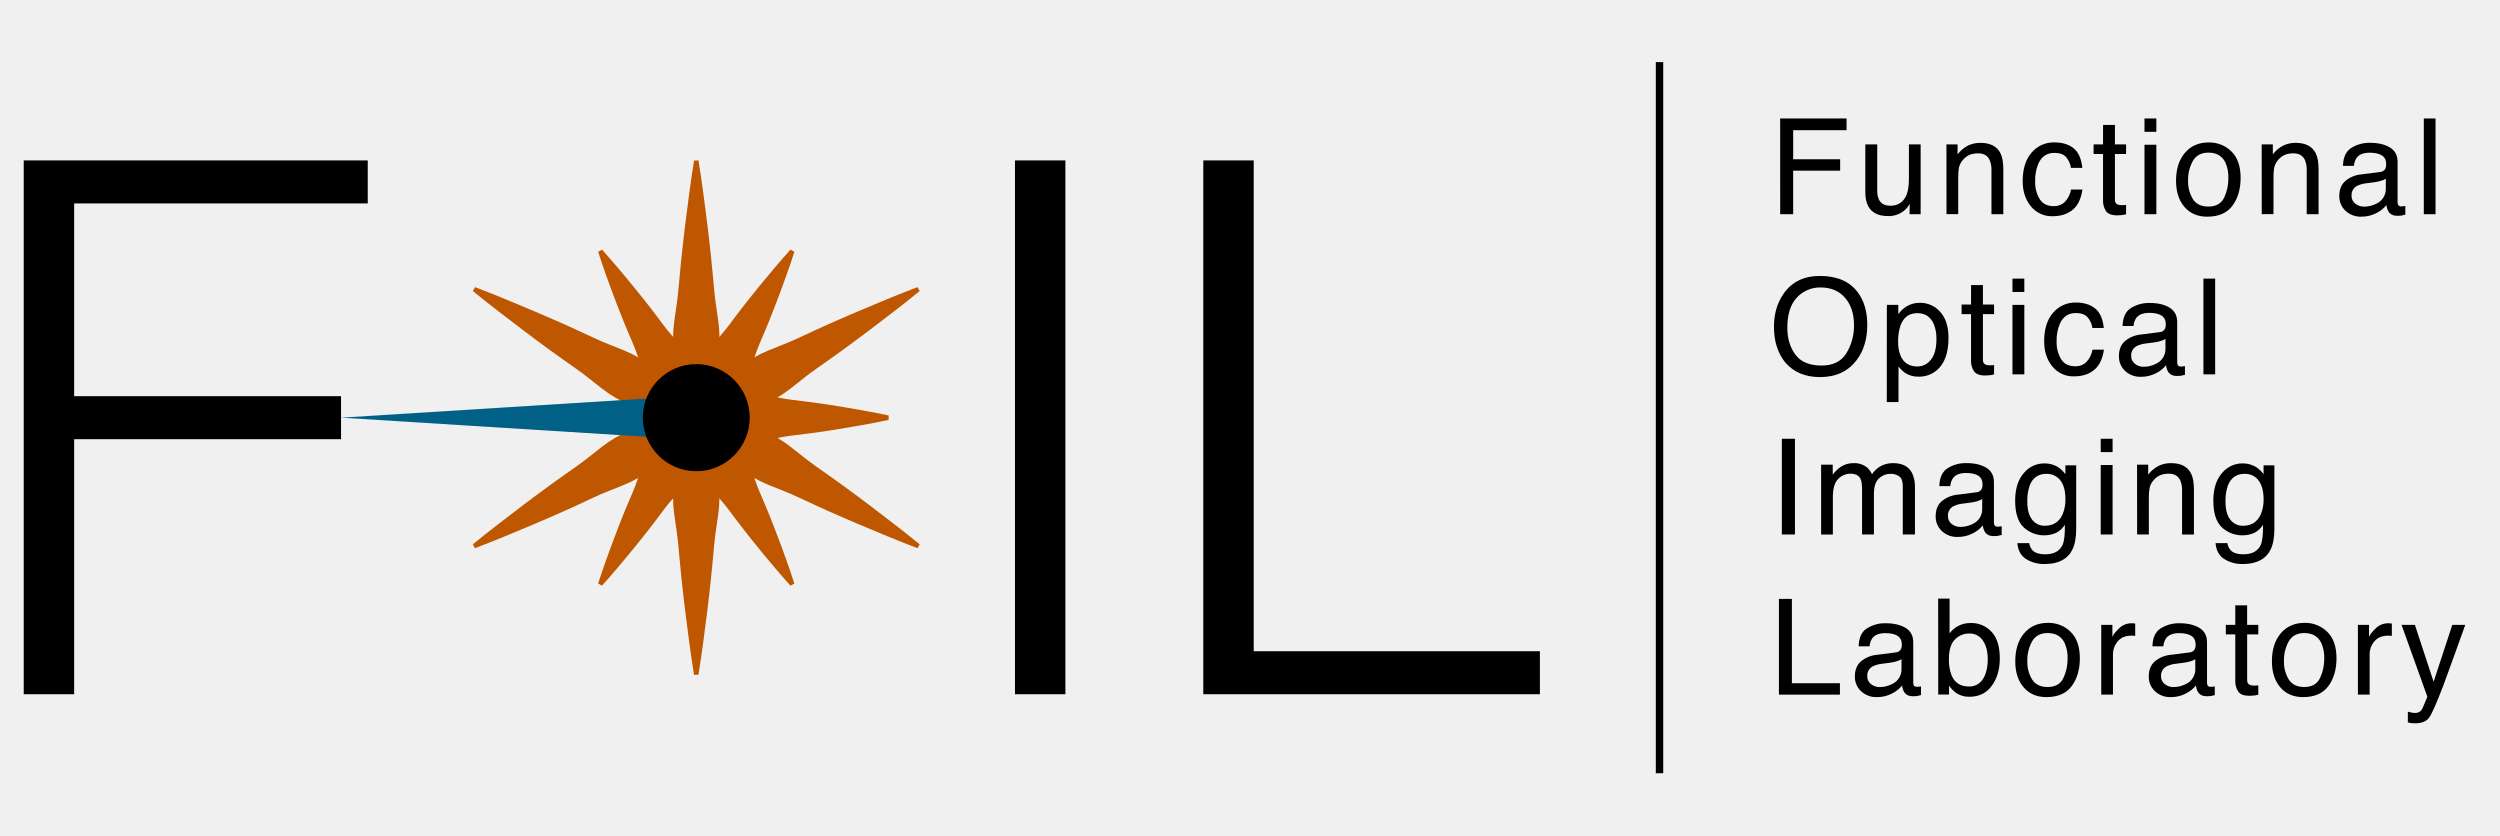
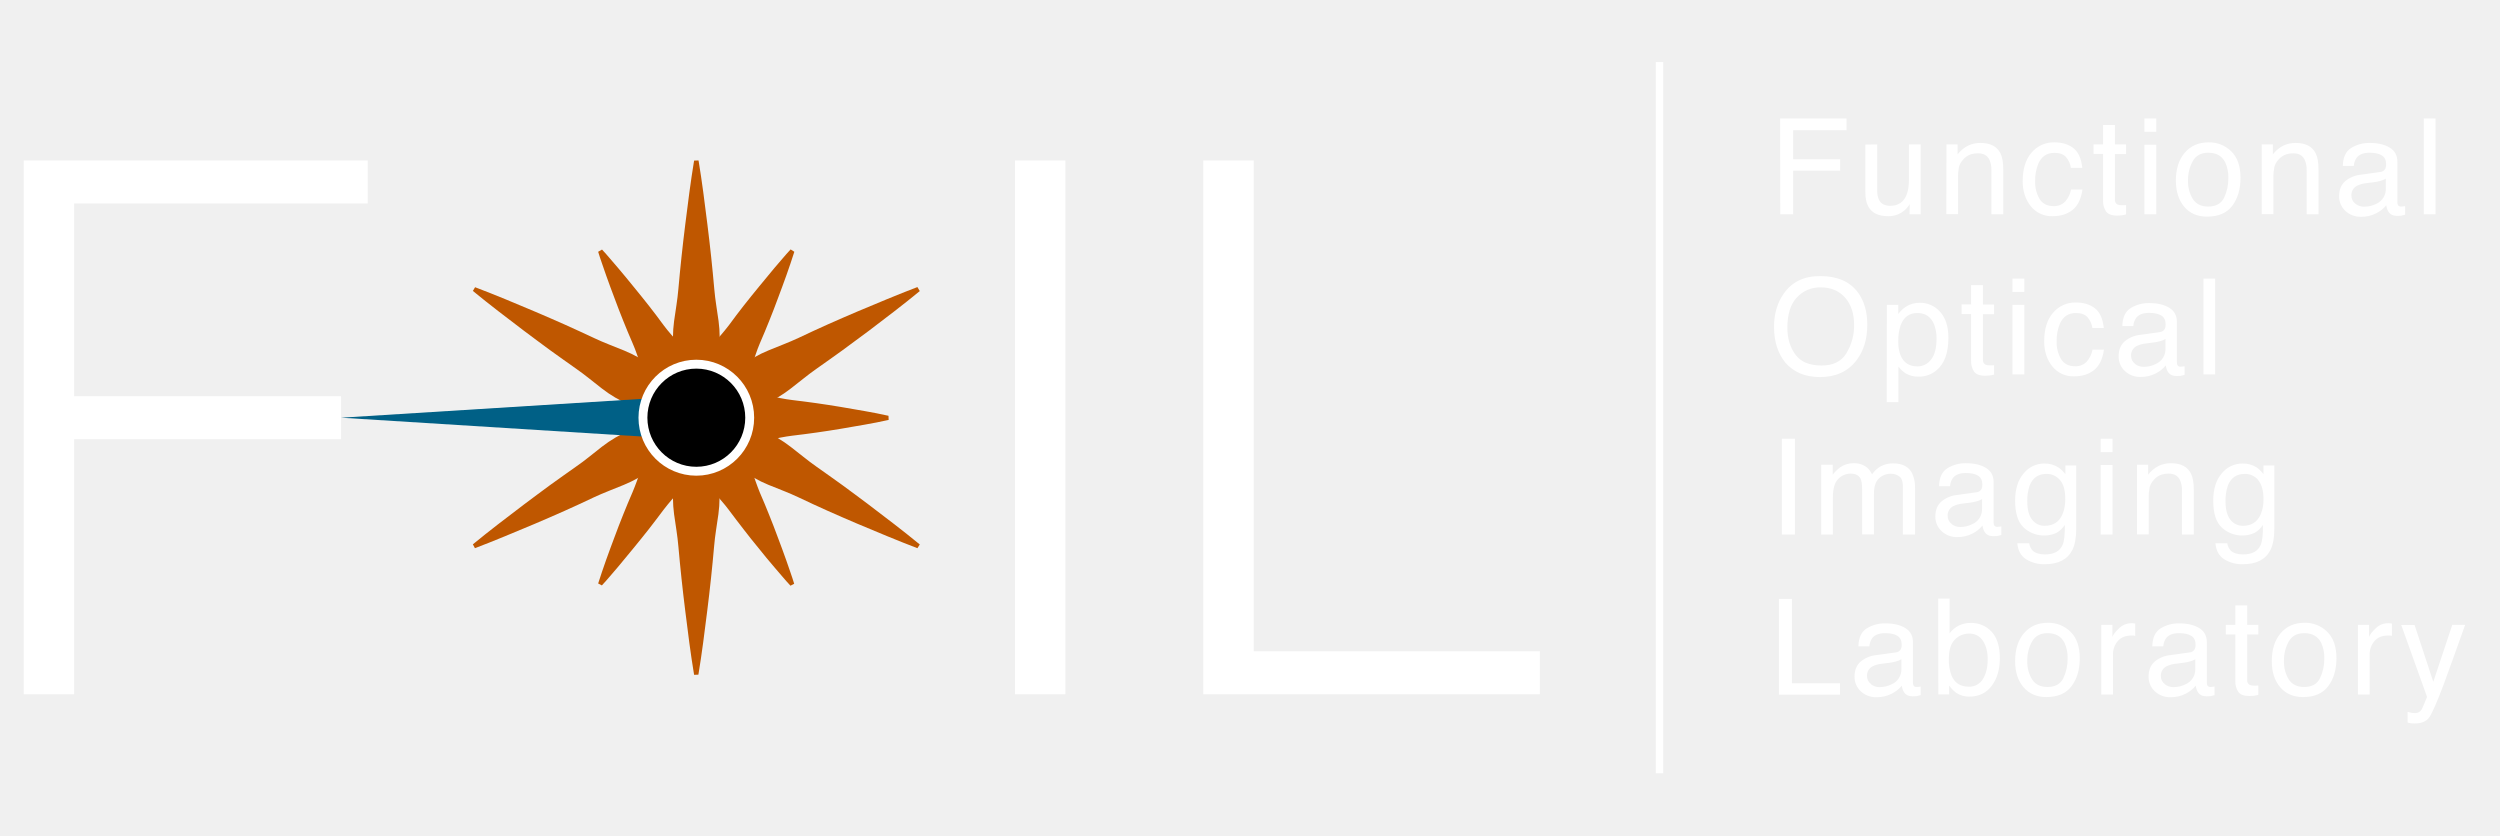
<svg xmlns="http://www.w3.org/2000/svg" viewBox="0 0 1686 563.35">
  <defs>
-     <style>.a{fill:#bf5700;}.b{fill:#006086;}.c{fill:#231f20;stroke:#000;stroke-miterlimit:10;stroke-width:5px;}</style>
+     <style>
+             .emission {
+                 fill: #bf5700;
+                 /* stroke: #fff; */
+                 /* stroke-width: 1; */
+             }
+             .excitation{
+                 fill: #006086;
+                 /* stroke: #fff;
+                 stroke-width: 1; */
+             }
+             .initials{fill:#fff}
+         </style>
  </defs>
-   <path d="M16,468.19v-360H248v29H50v130H230v29H50v172Z" />
-   <path d="M684.5,468.19v-360h34v360Z" />
-   <path d="M811.5,468.19v-360h34v331h193v29Z" />
-   <path class="a" d="M620.25,196.25c-11.31,9.28-22.91,18.05-34.48,26.87L577,229.65l-8.78,6.45-8.84,6.34-8.89,6.26c-5.94,4.13-11.54,8.86-17.31,13.31a84.19,84.19,0,0,1-18.67,11,137,137,0,0,1-20.94,7c-3.66.87-7.39,1.63-11.25,2.17a73.45,73.45,0,0,1-12.05.78l-1.5-2.6a73.11,73.11,0,0,1,6.69-10.05c2.38-3.08,4.91-5.93,7.49-8.67A136,136,0,0,1,499.53,247a83.8,83.8,0,0,1,18.82-10.71c6.73-2.79,13.62-5.28,20.17-8.38l9.85-4.58,9.9-4.51,10-4.38,10-4.31c13.41-5.64,26.8-11.32,40.48-16.49Z" />
-   <path class="a" d="M471.06,108.22c2.37,14.46,4.16,28.91,6,43.36l1.28,10.85,1.19,10.84,1.06,10.84,1,10.84c.59,7.22,1.89,14.45,2.85,21.68a84.14,84.14,0,0,1,.15,21.68A137.74,137.74,0,0,1,480.17,260c-1.09,3.62-2.28,7.23-3.76,10.84a73,73,0,0,1-5.35,10.84h-3a74.09,74.09,0,0,1-5.36-10.84c-1.47-3.61-2.67-7.22-3.75-10.84a135.51,135.51,0,0,1-4.39-21.68,84.14,84.14,0,0,1,.15-21.68c1-7.23,2.25-14.46,2.85-21.68l1-10.84,1.05-10.84,1.2-10.84,1.28-10.85c1.84-14.45,3.63-28.9,6-43.36Z" />
-   <path class="a" d="M320.37,193.65c13.69,5.17,27.08,10.85,40.49,16.49l10,4.31,10,4.38,9.9,4.51,9.86,4.58c6.54,3.1,13.44,5.59,20.17,8.38A84,84,0,0,1,439.58,247a136,136,0,0,1,16.55,14.64c2.58,2.74,5.1,5.59,7.49,8.67a75,75,0,0,1,6.69,10.05l-1.5,2.6a73.65,73.65,0,0,1-12.06-.78c-3.86-.54-7.58-1.3-11.25-2.17a137,137,0,0,1-20.94-7,84.12,84.12,0,0,1-18.66-11c-5.77-4.45-11.37-9.18-17.32-13.31l-8.88-6.26-8.85-6.34-8.77-6.45-8.73-6.53c-11.57-8.82-23.17-17.59-34.48-26.87Z" />
-   <path class="a" d="M318.87,367.1c11.31-9.28,22.91-18.06,34.48-26.88l8.73-6.53,8.77-6.45,8.85-6.33,8.88-6.26c5.95-4.13,11.55-8.87,17.32-13.31a84.12,84.12,0,0,1,18.66-11,135.88,135.88,0,0,1,20.94-7c3.67-.87,7.39-1.64,11.25-2.17a74.75,74.75,0,0,1,12.06-.79l1.5,2.6A74.47,74.47,0,0,1,463.62,293c-2.39,3.08-4.91,5.92-7.49,8.67a136.9,136.9,0,0,1-16.55,14.64,84,84,0,0,1-18.81,10.71c-6.73,2.78-13.63,5.28-20.17,8.37L390.74,340l-9.9,4.5-10,4.39-10,4.31c-13.41,5.63-26.8,11.31-40.49,16.49Z" />
-   <path class="a" d="M468.06,455.12c-2.37-14.45-4.16-28.9-6-43.36l-1.28-10.84-1.2-10.84-1.05-10.84-1-10.84c-.6-7.23-1.89-14.46-2.85-21.68a84.14,84.14,0,0,1-.15-21.68A135.63,135.63,0,0,1,459,303.35c1.08-3.61,2.28-7.22,3.75-10.84a75.09,75.09,0,0,1,5.36-10.84h3a74,74,0,0,1,5.35,10.84c1.48,3.62,2.67,7.23,3.76,10.84A137.86,137.86,0,0,1,484.56,325a84.14,84.14,0,0,1-.15,21.68c-1,7.22-2.26,14.45-2.85,21.68l-1,10.84-1.06,10.84-1.19,10.84-1.28,10.84c-1.84,14.46-3.63,28.91-6,43.36Z" />
-   <path class="a" d="M618.74,369.7c-13.68-5.18-27.07-10.86-40.48-16.49l-10-4.31-10-4.39-9.9-4.5-9.85-4.59c-6.55-3.09-13.44-5.59-20.17-8.37a83.8,83.8,0,0,1-18.82-10.71A136.82,136.82,0,0,1,483,301.7c-2.58-2.75-5.11-5.59-7.49-8.67A72.63,72.63,0,0,1,468.81,283l1.5-2.6a74.55,74.55,0,0,1,12.05.79c3.86.53,7.59,1.3,11.25,2.17a135.88,135.88,0,0,1,20.94,7,84.19,84.19,0,0,1,18.67,11c5.77,4.44,11.37,9.18,17.31,13.31l8.89,6.26,8.84,6.33,8.78,6.45,8.73,6.53c11.57,8.82,23.17,17.6,34.48,26.88Z" />
-   <path class="a" d="M535.73,169.85c-.83,2.65-1.73,5.25-2.6,7.88l-2.74,7.79c-1.82,5.2-3.75,10.33-5.68,15.47l-2.94,7.68-3,7.63-3.14,7.56-3.22,7.52c-1.08,2.5-2,5.07-2.94,7.68s-1.75,5.24-2.7,7.81a50.38,50.38,0,0,1-3.37,7.43,48.21,48.21,0,0,1-4.61,6.72,80.11,80.11,0,0,1-11.91,11.88,76,76,0,0,1-7.31,5.16,51.07,51.07,0,0,1-8.69,4.36l-2.6-1.5a52,52,0,0,1-.59-9.71,75,75,0,0,1,.81-8.91,79.42,79.42,0,0,1,4.3-16.26,48.11,48.11,0,0,1,3.5-7.35A50.94,50.94,0,0,1,481,232c1.75-2.11,3.61-4.16,5.41-6.25s3.54-4.21,5.17-6.39l4.89-6.56,5-6.5,5.09-6.44,5.16-6.4c3.48-4.24,7-8.49,10.54-12.67l5.37-6.28c1.84-2.06,3.63-4.15,5.51-6.2Z" />
-   <path class="a" d="M406,168.35c1.87,2.05,3.67,4.14,5.5,6.2l5.38,6.28c3.58,4.18,7.05,8.43,10.53,12.67l5.17,6.4,5.09,6.44,5,6.5,4.89,6.56c1.63,2.18,3.36,4.31,5.16,6.39s3.66,4.14,5.42,6.25a51.82,51.82,0,0,1,4.73,6.65,48.15,48.15,0,0,1,3.51,7.35,80.72,80.72,0,0,1,4.3,16.26,75.06,75.06,0,0,1,.8,8.91,51.15,51.15,0,0,1-.58,9.71l-2.6,1.5a51.18,51.18,0,0,1-8.7-4.36,77.12,77.12,0,0,1-7.3-5.16A80.19,80.19,0,0,1,440.34,261a48.14,48.14,0,0,1-4.6-6.72,51.49,51.49,0,0,1-3.38-7.43c-.95-2.57-1.79-5.21-2.69-7.81s-1.87-5.18-2.95-7.68l-3.21-7.52-3.14-7.56-3-7.63L414.41,201c-1.93-5.14-3.86-10.27-5.69-15.47L406,177.73c-.87-2.63-1.78-5.23-2.6-7.88Z" />
-   <path class="a" d="M403.39,393.49c.82-2.64,1.73-5.24,2.6-7.87l2.73-7.8c1.83-5.19,3.76-10.33,5.69-15.46l2.94-7.68,3-7.63,3.14-7.56,3.21-7.52c1.08-2.51,2-5.07,2.95-7.68s1.74-5.24,2.69-7.82a52.49,52.49,0,0,1,3.38-7.43,47.47,47.47,0,0,1,4.6-6.71,80.19,80.19,0,0,1,11.92-11.88,77.19,77.19,0,0,1,7.3-5.17,51.93,51.93,0,0,1,8.7-4.36l2.6,1.5a51.2,51.2,0,0,1,.58,9.71,74.87,74.87,0,0,1-.8,8.91,81,81,0,0,1-4.3,16.27,48.15,48.15,0,0,1-3.51,7.35,52.43,52.43,0,0,1-4.73,6.64c-1.76,2.12-3.62,4.17-5.42,6.25s-3.53,4.21-5.16,6.4l-4.89,6.55-5,6.51-5.09,6.44-5.17,6.4c-3.48,4.24-6.95,8.48-10.53,12.67l-5.38,6.27c-1.83,2.07-3.63,4.16-5.5,6.2Z" />
-   <path class="a" d="M533.13,395c-1.88-2-3.67-4.13-5.51-6.2l-5.37-6.27c-3.58-4.19-7.06-8.43-10.54-12.67l-5.16-6.4L501.46,357l-5-6.51L491.6,344c-1.63-2.19-3.36-4.31-5.17-6.4s-3.66-4.13-5.41-6.25a51.52,51.52,0,0,1-4.74-6.64,48.11,48.11,0,0,1-3.5-7.35,79.68,79.68,0,0,1-4.3-16.27,74.85,74.85,0,0,1-.81-8.91,52.08,52.08,0,0,1,.59-9.71l2.6-1.5a51.82,51.82,0,0,1,8.69,4.36,76.08,76.08,0,0,1,7.31,5.17,80.11,80.11,0,0,1,11.91,11.88,47.54,47.54,0,0,1,4.61,6.71,51.34,51.34,0,0,1,3.37,7.43c.95,2.58,1.8,5.22,2.7,7.82s1.86,5.17,2.94,7.68l3.22,7.52,3.14,7.56,3,7.63,2.94,7.68c1.93,5.13,3.86,10.27,5.68,15.46l2.74,7.8c.87,2.63,1.77,5.23,2.6,7.87Z" />
-   <path class="a" d="M599.3,283.17c-2.7.61-5.4,1.12-8.11,1.68l-8.11,1.52c-5.4,1-10.81,1.91-16.21,2.8l-8.11,1.28-8.11,1.2-8.11,1.05-8.11,1c-2.7.32-5.41.76-8.11,1.28s-5.4,1.11-8.11,1.57a50.51,50.51,0,0,1-8.11.79,47.25,47.25,0,0,1-8.11-.64,79.39,79.39,0,0,1-16.21-4.39,74.35,74.35,0,0,1-8.11-3.75,50.64,50.64,0,0,1-8.11-5.36v-3a50.56,50.56,0,0,1,8.11-5.35,76.39,76.39,0,0,1,8.11-3.76A80.7,80.7,0,0,1,502,266.67a48.26,48.26,0,0,1,8.11-.63,51.66,51.66,0,0,1,8.11.78c2.71.47,5.41,1.05,8.11,1.57s5.41,1,8.11,1.28l8.11,1,8.11,1.06,8.11,1.19,8.11,1.28c5.4.9,10.81,1.79,16.21,2.8l8.11,1.52c2.71.57,5.41,1.08,8.11,1.68Z" />
-   <polygon class="b" points="469.56 296.67 230 281.67 469.56 266.67 469.56 296.67" />
-   <ellipse cx="469.56" cy="281.67" rx="36.05" ry="36.12" />
-   <line class="c" x1="1119.18" y1="41.88" x2="1119.18" y2="521.47" />
-   <path d="M1200.54,79.9h44.78v7.91h-36v19.6H1241v7.69h-31.69v29.36h-8.74Z" />
-   <path d="M1266,97.39v31.25a13.53,13.53,0,0,0,1.12,5.89q2.05,4.22,7.66,4.22,8,0,11-7.39,1.59-3.95,1.59-10.85V97.39h7.91v47.07h-7.47l.08-6.94a15.76,15.76,0,0,1-3.75,4.52,16.3,16.3,0,0,1-10.78,3.69q-9.87,0-13.45-6.72c-1.3-2.4-1.94-5.61-1.94-9.62v-32Z" />
-   <path d="M1312.68,97.39h7.51v6.68a21.15,21.15,0,0,1,7.08-5.93,18.88,18.88,0,0,1,8.3-1.8q10,0,13.54,7,1.94,3.81,1.93,10.94v30.19h-8V114.8a16.22,16.22,0,0,0-1.27-7q-2.12-4.39-7.65-4.39a15.66,15.66,0,0,0-4.62.57,11.84,11.84,0,0,0-5.71,3.87,11.62,11.62,0,0,0-2.57,4.81,32.12,32.12,0,0,0-.59,7.1v24.65h-7.91Z" />
-   <path d="M1398.32,99.9q5,3.87,6,13.31h-7.69a14.22,14.22,0,0,0-3.21-7.23q-2.51-2.87-8-2.87-7.56,0-10.81,7.37a29.19,29.19,0,0,0-2.11,11.81,22.21,22.21,0,0,0,3,11.89q3,4.83,9.4,4.83a10.31,10.31,0,0,0,7.8-3,16.42,16.42,0,0,0,4-8.21h7.69q-1.32,9.36-6.59,13.69t-13.49,4.33a18,18,0,0,1-14.72-6.74q-5.51-6.75-5.5-16.86,0-12.39,6-19.29a19.47,19.47,0,0,1,15.34-6.9Q1393.33,96,1398.32,99.9Z" />
-   <path d="M1418.31,84.25h8V97.39h7.52v6.46h-7.52v30.72a3.34,3.34,0,0,0,1.67,3.3,7.16,7.16,0,0,0,3.08.48l1.23,0c.44,0,1-.07,1.54-.15v6.29a18.54,18.54,0,0,1-2.84.57,26.23,26.23,0,0,1-3.18.18c-3.7,0-6.2-1-7.52-2.84a12.58,12.58,0,0,1-2-7.36V103.85h-6.37V97.39h6.37Z" />
-   <path d="M1446.24,79.9h8v9h-8Zm0,17.71h8v46.85h-8Z" />
-   <path d="M1504.83,102.09q6.24,6.06,6.24,17.83,0,11.37-5.5,18.79t-17.06,7.42q-9.65,0-15.31-6.57t-5.68-17.62q0-11.86,6-18.88t16.06-7A21.09,21.09,0,0,1,1504.83,102.09Zm-4.91,31.28a29.85,29.85,0,0,0,2.89-13.23,23.77,23.77,0,0,0-2.08-10.71q-3.32-6.5-11.39-6.5-7.17,0-10.43,5.53a25.88,25.88,0,0,0-3.26,13.34,22.47,22.47,0,0,0,3.26,12.51q3.25,5,10.34,5Q1497,139.32,1499.92,133.37Z" />
-   <path d="M1525.28,97.39h7.52v6.68a21.12,21.12,0,0,1,7.07-5.93,18.89,18.89,0,0,1,8.31-1.8q10,0,13.54,7,1.92,3.81,1.93,10.94v30.19h-8V114.8a16.06,16.06,0,0,0-1.28-7q-2.1-4.39-7.64-4.39a15.62,15.62,0,0,0-4.62.57,11.79,11.79,0,0,0-5.71,3.87,11.51,11.51,0,0,0-2.57,4.81,32.12,32.12,0,0,0-.59,7.1v24.65h-7.92Z" />
-   <path d="M1605.06,116a4.3,4.3,0,0,0,3.65-2.29,7,7,0,0,0,.53-3q0-4.07-2.88-5.89t-8.22-1.83q-6.18,0-8.77,3.36a11.07,11.07,0,0,0-1.88,5.52h-7.39q.23-8.73,5.64-12.14a23.09,23.09,0,0,1,12.58-3.42q8.29,0,13.47,3.16t5.14,9.85v27.11a3.54,3.54,0,0,0,.5,2,2.45,2.45,0,0,0,2.14.75,10.42,10.42,0,0,0,1.18-.07c.44,0,.91-.11,1.41-.2v5.85a22.88,22.88,0,0,1-2.81.66,20.37,20.37,0,0,1-2.64.13c-2.73,0-4.7-1-5.93-2.9a11.25,11.25,0,0,1-1.37-4.35,20,20,0,0,1-6.94,5.49,21.52,21.52,0,0,1-10,2.33,14.84,14.84,0,0,1-10.7-4,13.21,13.21,0,0,1-4.15-9.94q0-6.54,4.09-10.14a19.4,19.4,0,0,1,10.72-4.43Zm-16.65,21.36a9.28,9.28,0,0,0,5.93,2,18.19,18.19,0,0,0,8.09-1.93A10.87,10.87,0,0,0,1609,126.9v-6.36a13.43,13.43,0,0,1-3.73,1.54,30.93,30.93,0,0,1-4.47.88l-4.78.62a18.72,18.72,0,0,0-6.47,1.79,7,7,0,0,0-3.67,6.58A6.48,6.48,0,0,0,1588.41,137.34Z" />
-   <path d="M1634.61,79.9h7.91v64.56h-7.91Z" />
-   <path d="M1252.88,197.13q6.4,8.56,6.41,21.93,0,14.46-7.34,24-8.61,11.25-24.56,11.25-14.9,0-23.42-9.85-7.6-9.48-7.61-24,0-13.09,6.51-22.41,8.34-12,24.69-11.95Q1244.66,186.15,1252.88,197.13Zm-7.72,41.15a35.25,35.25,0,0,0,5.17-19.07q0-11.39-6-18.34t-16.28-7a21.2,21.2,0,0,0-16.35,6.89q-6.32,6.88-6.32,20.29,0,10.74,5.42,18.1t17.6,7.37Q1240,246.57,1245.16,238.28Z" />
-   <path d="M1272.49,205.61h7.74v6.24a19.07,19.07,0,0,1,5.2-5,16.73,16.73,0,0,1,9.43-2.64,17.74,17.74,0,0,1,13.61,6.13q5.6,6.13,5.6,17.51,0,15.39-8.08,22a18.29,18.29,0,0,1-11.91,4.17,16.27,16.27,0,0,1-9-2.33,20.9,20.9,0,0,1-4.72-4.52v24h-7.91Zm29.76,36.9q3.69-4.65,3.69-13.87a25.78,25.78,0,0,0-1.64-9.67q-3.08-7.77-11.28-7.78t-11.29,8.22a32.41,32.41,0,0,0-1.63,11.16,23.57,23.57,0,0,0,1.63,9.28q3.07,7.29,11.29,7.29A11.32,11.32,0,0,0,1302.25,242.51Z" />
-   <path d="M1329.29,192.25h8v13.14h7.51v6.46h-7.51v30.72a3.32,3.32,0,0,0,1.67,3.3,7.11,7.11,0,0,0,3.07.48l1.23,0c.44,0,1-.07,1.54-.15v6.29a18.42,18.42,0,0,1-2.83.57,26.4,26.4,0,0,1-3.19.18c-3.69,0-6.2-1-7.51-2.84a12.58,12.58,0,0,1-2-7.36V211.85h-6.37v-6.46h6.37Z" />
-   <path d="M1357.21,187.9h8v9h-8Zm0,17.71h8v46.85h-8Z" />
-   <path d="M1412.8,207.9q5,3.87,6,13.31h-7.69a14.22,14.22,0,0,0-3.21-7.23q-2.51-2.86-8-2.87-7.56,0-10.81,7.37a29.19,29.19,0,0,0-2.11,11.81,22.2,22.2,0,0,0,3,11.89q3,4.83,9.41,4.83a10.31,10.31,0,0,0,7.8-3,16.5,16.5,0,0,0,4-8.21h7.69q-1.32,9.36-6.6,13.69t-13.49,4.33a18,18,0,0,1-14.72-6.74q-5.49-6.75-5.49-16.86,0-12.39,6-19.29a19.46,19.46,0,0,1,15.34-6.9Q1407.81,204,1412.8,207.9Z" />
-   <path d="M1456.43,224a4.32,4.32,0,0,0,3.65-2.29,7,7,0,0,0,.53-3q0-4.07-2.88-5.89t-8.22-1.83q-6.18,0-8.77,3.36a11.07,11.07,0,0,0-1.89,5.52h-7.38q.22-8.73,5.64-12.14a23.07,23.07,0,0,1,12.58-3.42q8.3,0,13.47,3.16t5.14,9.85v27.11a3.46,3.46,0,0,0,.5,2,2.44,2.44,0,0,0,2.13.75,10.59,10.59,0,0,0,1.19-.07c.44,0,.91-.11,1.41-.2v5.85a22.53,22.53,0,0,1-2.82.66,20.1,20.1,0,0,1-2.63.13q-4.1,0-5.94-2.9a11.44,11.44,0,0,1-1.36-4.35,20,20,0,0,1-6.94,5.49,21.52,21.52,0,0,1-10,2.33,14.84,14.84,0,0,1-10.7-4,13.18,13.18,0,0,1-4.15-9.94q0-6.54,4.09-10.14a19.4,19.4,0,0,1,10.72-4.43Zm-16.65,21.36a9.26,9.26,0,0,0,5.93,2,18.12,18.12,0,0,0,8.08-1.93,10.87,10.87,0,0,0,6.6-10.49v-6.36a13.43,13.43,0,0,1-3.73,1.54,30.93,30.93,0,0,1-4.47.88l-4.78.62a18.66,18.66,0,0,0-6.47,1.79,7,7,0,0,0-3.67,6.58A6.48,6.48,0,0,0,1439.78,245.34Z" />
-   <path d="M1486,187.9h7.91v64.56H1486Z" />
-   <path d="M1201.68,295.9h8.83v64.56h-8.83Z" />
-   <path d="M1228.15,313.39H1236v6.68a26.2,26.2,0,0,1,5.09-5.05,15.33,15.33,0,0,1,8.88-2.68,13.93,13.93,0,0,1,9,2.77,14.39,14.39,0,0,1,3.52,4.66,17.18,17.18,0,0,1,6.19-5.61,17.38,17.38,0,0,1,8-1.82q9.49,0,12.92,6.85a22.45,22.45,0,0,1,1.85,9.94v31.33h-8.22v-32.7q0-4.69-2.35-6.46a9.32,9.32,0,0,0-5.74-1.75,11.37,11.37,0,0,0-8,3.12q-3.37,3.12-3.37,10.41v27.38h-8V329.74q0-4.78-1.14-7-1.8-3.28-6.73-3.29a11.59,11.59,0,0,0-8.15,3.47q-3.66,3.46-3.67,12.57v25h-7.91Z" />
-   <path d="M1332.85,332a4.33,4.33,0,0,0,3.65-2.29,7,7,0,0,0,.52-3c0-2.71-1-4.67-2.87-5.89s-4.66-1.83-8.22-1.83q-6.18,0-8.77,3.36a11,11,0,0,0-1.89,5.52h-7.38q.21-8.73,5.64-12.14a23,23,0,0,1,12.57-3.42q8.3,0,13.48,3.16t5.13,9.85v27.11a3.46,3.46,0,0,0,.51,2,2.44,2.44,0,0,0,2.13.75,10.59,10.59,0,0,0,1.19-.07c.44,0,.91-.11,1.4-.2v5.85a22.47,22.47,0,0,1-2.81.66,20.17,20.17,0,0,1-2.64.13q-4.08,0-5.93-2.9a11.26,11.26,0,0,1-1.36-4.35,20.12,20.12,0,0,1-6.94,5.49,21.55,21.55,0,0,1-10,2.33,14.83,14.83,0,0,1-10.7-4,13.18,13.18,0,0,1-4.15-9.94q0-6.54,4.08-10.14a19.43,19.43,0,0,1,10.73-4.43Zm-16.66,21.36a9.29,9.29,0,0,0,5.94,2,18.15,18.15,0,0,0,8.08-1.93,10.86,10.86,0,0,0,6.59-10.49v-6.36a13.23,13.23,0,0,1-3.72,1.54,31.06,31.06,0,0,1-4.48.88l-4.78.62a18.66,18.66,0,0,0-6.46,1.79,7,7,0,0,0-3.67,6.58A6.48,6.48,0,0,0,1316.19,353.34Z" />
-   <path d="M1388.34,315.28a21.72,21.72,0,0,1,4.56,4.49v-5.94h7.29v42.81q0,9-2.63,14.15-4.9,9.57-18.52,9.58a22.68,22.68,0,0,1-12.75-3.41q-5.18-3.4-5.78-10.66h8a9,9,0,0,0,2.27,4.88q2.67,2.64,8.39,2.64,9,0,11.85-6.42,1.67-3.78,1.53-13.49a15.57,15.57,0,0,1-5.69,5.36,20.34,20.34,0,0,1-22.13-3.67q-5.71-5.43-5.71-18,0-11.82,5.75-18.46a17.78,17.78,0,0,1,13.9-6.63A17.07,17.07,0,0,1,1388.34,315.28Zm1,8.48a11.47,11.47,0,0,0-9.14-4.21q-8.31,0-11.36,7.82a30.76,30.76,0,0,0-1.62,10.94q0,7.95,3.21,12.11a10.35,10.35,0,0,0,8.64,4.15q8.48,0,11.93-7.69a24.94,24.94,0,0,0,1.93-10.15Q1392.9,328,1389.31,323.76Z" />
-   <path d="M1416.73,295.9h8v9h-8Zm0,17.71h8v46.85h-8Z" />
-   <path d="M1441.23,313.39h7.51v6.68a21.15,21.15,0,0,1,7.08-5.93,18.85,18.85,0,0,1,8.3-1.8q10,0,13.54,7,1.93,3.81,1.93,10.94v30.19h-8V330.8a16.06,16.06,0,0,0-1.28-6.95q-2.1-4.39-7.64-4.39a15.62,15.62,0,0,0-4.62.57,11.84,11.84,0,0,0-5.71,3.87,11.51,11.51,0,0,0-2.57,4.81,32.12,32.12,0,0,0-.59,7.1v24.65h-7.91Z" />
-   <path d="M1522,315.28a21.94,21.94,0,0,1,4.55,4.49v-5.94h7.29v42.81q0,9-2.63,14.15-4.9,9.57-18.52,9.58a22.7,22.7,0,0,1-12.75-3.41q-5.16-3.4-5.78-10.66h8a9,9,0,0,0,2.27,4.88q2.67,2.64,8.4,2.64,9,0,11.84-6.42,1.66-3.78,1.53-13.49a15.5,15.5,0,0,1-5.69,5.36,20.34,20.34,0,0,1-22.13-3.67q-5.71-5.43-5.71-18,0-11.82,5.76-18.46a17.76,17.76,0,0,1,13.89-6.63A17.13,17.13,0,0,1,1522,315.28Zm1,8.48a11.45,11.45,0,0,0-9.13-4.21q-8.31,0-11.37,7.82a30.76,30.76,0,0,0-1.62,10.94q0,7.95,3.21,12.11a10.36,10.36,0,0,0,8.64,4.15q8.47,0,11.93-7.69a24.77,24.77,0,0,0,1.93-10.15Q1526.5,328,1522.91,323.76Z" />
-   <path d="M1199.7,403.9h8.75v56.87h32.39v7.69H1199.7Z" />
-   <path d="M1278.43,440a4.3,4.3,0,0,0,3.64-2.29,6.85,6.85,0,0,0,.53-3c0-2.7-1-4.67-2.87-5.89s-4.66-1.83-8.22-1.83q-6.19,0-8.78,3.36a11.07,11.07,0,0,0-1.88,5.52h-7.38q.21-8.73,5.64-12.14a23,23,0,0,1,12.57-3.42q8.29,0,13.48,3.16t5.13,9.85v27.12a3.43,3.43,0,0,0,.51,2q.5.75,2.13.75a10.29,10.29,0,0,0,1.18-.07c.44,0,.91-.11,1.41-.2v5.85a22.88,22.88,0,0,1-2.81.66,20.27,20.27,0,0,1-2.64.13q-4.08,0-5.93-2.9a11.09,11.09,0,0,1-1.36-4.35,20.07,20.07,0,0,1-7,5.49,21.47,21.47,0,0,1-10,2.33,14.83,14.83,0,0,1-10.7-4,13.19,13.19,0,0,1-4.16-9.94q0-6.54,4.09-10.14a19.43,19.43,0,0,1,10.72-4.43Zm-16.66,21.36a9.28,9.28,0,0,0,5.93,2,18.16,18.16,0,0,0,8.09-1.93,10.87,10.87,0,0,0,6.59-10.49v-6.36a13.3,13.3,0,0,1-3.73,1.54,30.93,30.93,0,0,1-4.47.88l-4.78.62a18.35,18.35,0,0,0-6.46,1.8,7,7,0,0,0-3.67,6.57A6.48,6.48,0,0,0,1261.77,461.34Z" />
-   <path d="M1307.1,403.68h7.69v23.43a17.31,17.31,0,0,1,14.07-6.95,18.47,18.47,0,0,1,14.32,6q5.49,6,5.49,17.82,0,11.16-5.43,18.54t-15,7.38a15.45,15.45,0,0,1-9.09-2.59,22.21,22.21,0,0,1-4.72-4.92v6h-7.29Zm30.24,54.19q3.2-5.1,3.2-13.45,0-7.43-3.2-12.3a10.52,10.52,0,0,0-9.41-4.88,13.13,13.13,0,0,0-9.5,4q-4.08,4-4.08,13.18a29.26,29.26,0,0,0,1.67,10.77q3.13,7.77,11.69,7.78A10.61,10.61,0,0,0,1337.34,457.87Z" />
-   <path d="M1396.41,426.09q6.24,6.06,6.24,17.83,0,11.37-5.5,18.79t-17.06,7.42q-9.64,0-15.32-6.56t-5.67-17.63q0-11.87,6-18.88t16.06-7A21.09,21.09,0,0,1,1396.41,426.09Zm-4.91,31.28a29.82,29.82,0,0,0,2.89-13.23,23.77,23.77,0,0,0-2.09-10.71q-3.3-6.49-11.38-6.5-7.17,0-10.43,5.53a25.88,25.88,0,0,0-3.26,13.34,22.47,22.47,0,0,0,3.26,12.51q3.26,5,10.34,5Q1388.62,463.32,1391.5,457.37Z" />
-   <path d="M1417.08,421.39h7.52v8.13c.61-1.58,2.12-3.5,4.52-5.78a11.75,11.75,0,0,1,8.31-3.4c.15,0,.39,0,.75,0l1.8.18v8.35a11.51,11.51,0,0,0-1.3-.18c-.39,0-.83,0-1.29,0q-6,0-9.19,3.84a13.44,13.44,0,0,0-3.21,8.86v27.07h-7.91Z" />
-   <path d="M1476.56,440a4.33,4.33,0,0,0,3.65-2.29,7,7,0,0,0,.52-3c0-2.7-1-4.67-2.87-5.89s-4.66-1.83-8.22-1.83q-6.18,0-8.77,3.36a11,11,0,0,0-1.89,5.52h-7.38q.21-8.73,5.64-12.14a23,23,0,0,1,12.57-3.42q8.3,0,13.48,3.16t5.13,9.85v27.12a3.43,3.43,0,0,0,.51,2,2.44,2.44,0,0,0,2.13.75,10.59,10.59,0,0,0,1.19-.07c.44,0,.91-.11,1.4-.2v5.85a22.47,22.47,0,0,1-2.81.66,20.17,20.17,0,0,1-2.64.13q-4.08,0-5.93-2.9a11.26,11.26,0,0,1-1.36-4.35,20.12,20.12,0,0,1-6.94,5.49,21.55,21.55,0,0,1-10,2.33,14.83,14.83,0,0,1-10.7-4,13.18,13.18,0,0,1-4.15-9.94q0-6.54,4.08-10.14a19.43,19.43,0,0,1,10.73-4.43Zm-16.66,21.36a9.29,9.29,0,0,0,5.94,2,18.15,18.15,0,0,0,8.08-1.93,10.86,10.86,0,0,0,6.59-10.49v-6.36a13.23,13.23,0,0,1-3.72,1.54,31.06,31.06,0,0,1-4.48.88l-4.78.62a18.41,18.41,0,0,0-6.46,1.8,7,7,0,0,0-3.67,6.57A6.48,6.48,0,0,0,1459.9,461.34Z" />
-   <path d="M1507.47,408.25h8v13.14H1523v6.46h-7.51v30.72a3.32,3.32,0,0,0,1.67,3.3,7.11,7.11,0,0,0,3.07.48l1.23,0c.44,0,1-.07,1.54-.15v6.29a18.42,18.42,0,0,1-2.83.57,26.4,26.4,0,0,1-3.19.18q-5.54,0-7.51-2.84a12.58,12.58,0,0,1-2-7.36V427.85h-6.37v-6.46h6.37Z" />
-   <path d="M1569.49,426.09q6.24,6.06,6.24,17.83,0,11.37-5.49,18.79t-17.07,7.42q-9.64,0-15.31-6.56t-5.68-17.63q0-11.87,6-18.88t16.06-7A21.09,21.09,0,0,1,1569.49,426.09Zm-4.91,31.28a29.82,29.82,0,0,0,2.89-13.23,23.77,23.77,0,0,0-2.08-10.71q-3.3-6.49-11.39-6.5-7.17,0-10.43,5.53a25.88,25.88,0,0,0-3.26,13.34,22.47,22.47,0,0,0,3.26,12.51c2.18,3.34,5.62,5,10.35,5Q1561.69,463.32,1564.58,457.37Z" />
-   <path d="M1590.17,421.39h7.51v8.13c.62-1.58,2.12-3.5,4.53-5.78a11.72,11.72,0,0,1,8.3-3.4c.15,0,.4,0,.75,0l1.8.18v8.35a11.51,11.51,0,0,0-1.3-.18c-.39,0-.82,0-1.29,0q-6,0-9.19,3.84a13.48,13.48,0,0,0-3.2,8.86v27.07h-7.91Z" />
-   <path d="M1653.84,421.39h8.74q-1.66,4.53-7.42,20.67-4.32,12.13-7.21,19.78-6.85,18-9.66,22t-9.66,3.95a18.7,18.7,0,0,1-2.57-.13,21.26,21.26,0,0,1-2.21-.48v-7.21a27.14,27.14,0,0,0,3,.7,11.18,11.18,0,0,0,1.62.13,5.74,5.74,0,0,0,3.23-.72,6.66,6.66,0,0,0,1.73-1.78c.15-.23.67-1.43,1.58-3.59s1.56-3.77,2-4.83l-17.4-48.45h9l12.61,38.34Z" />
+   <path d="M16 468.2v-360h232v29H50v130h180v29H50v172zm668.5 0v-360h34v360z" class="initials" />
+   <path class="initials" d="M811.5 468.2v-360h34v331h193v29z" />
+   <path class="emission" d="M620.3 196.3c-11.3 9.3-22.9 18.1-34.5 26.9l-8.8 6.5-8.8 6.5-8.8 6.3-8.9 6.3c-5.9 4.1-11.5 8.9-17.3 13.3a84.2 84.2 0 01-18.7 11 137 137 0 01-20.9 7c-3.7.9-7.4 1.6-11.3 2.2a73.5 73.5 0 01-12.1.8l-1.5-2.6a73.1 73.1 0 016.7-10.1c2.4-3.1 4.9-5.9 7.5-8.7a136 136 0 0116.6-14.7 83.8 83.8 0 0118.8-10.7c6.7-2.8 13.6-5.3 20.2-8.4l9.8-4.6 9.9-4.5 10-4.4 10-4.3c13.4-5.6 26.8-11.3 40.5-16.5z" />
+   <path class="emission" d="M471.1 108.2c2.4 14.5 4.2 28.9 6 43.4l1.3 10.8 1.2 10.8 1.1 10.8 1 10.8c.6 7.2 1.9 14.4 2.9 21.7a84.1 84.1 0 01.1 21.7 137.7 137.7 0 01-4.5 21.8c-1.1 3.6-2.3 7.2-3.8 10.8a73 73 0 01-5.3 10.8h-3a74.1 74.1 0 01-5.4-10.8c-1.5-3.6-2.7-7.2-3.8-10.8a135.5 135.5 0 01-4.4-21.7 84.1 84.1 0 01.1-21.7c1-7.2 2.3-14.5 2.9-21.7l1-10.8 1.1-10.8 1.2-10.8 1.3-10.8c1.8-14.4 3.6-28.9 6-43.4z" />
+   <path class="emission" d="M320.4 193.7c13.7 5.2 27.1 10.8 40.5 16.5l10 4.3 10 4.4 9.9 4.5 9.9 4.6c6.5 3.1 13.4 5.6 20.2 8.4a84 84 0 0118.7 10.6 136 136 0 0116.6 14.6c2.6 2.7 5.1 5.6 7.5 8.7a75 75 0 016.7 10.1l-1.5 2.6a73.7 73.7 0 01-12.1-.8c-3.9-.5-7.6-1.3-11.3-2.2a137 137 0 01-20.9-7 84.1 84.1 0 01-18.7-11c-5.8-4.5-11.4-9.2-17.3-13.3l-8.9-6.3-8.8-6.3-8.8-6.5-8.7-6.5c-11.6-8.8-23.2-17.6-34.5-26.9z" />
+   <path class="emission" d="M318.9 367.1c11.3-9.3 22.9-18.1 34.5-26.9l8.7-6.5 8.8-6.5 8.8-6.3 8.9-6.3c6-4.1 11.6-8.9 17.3-13.3a84.1 84.1 0 0118.7-11 135.9 135.9 0 0120.9-7c3.7-.9 7.4-1.6 11.3-2.2a74.8 74.8 0 0112.1-.8l1.5 2.6a74.5 74.5 0 01-6.8 10.1c-2.4 3.1-4.9 5.9-7.5 8.7a136.9 136.9 0 01-16.6 14.6 84 84 0 01-18.8 10.7c-6.7 2.8-13.6 5.3-20.2 8.4l-9.8 4.6-9.9 4.5-10 4.4-10 4.3c-13.4 5.6-26.8 11.3-40.5 16.5z" />
+   <path class="emission" d="M468.1 455.1c-2.4-14.4-4.2-28.9-6-43.4l-1.3-10.8-1.2-10.8-1.1-10.8-1-10.8c-.6-7.2-1.9-14.5-2.9-21.7a84.1 84.1 0 01-.1-21.7 135.6 135.6 0 014.5-21.7c1.1-3.6 2.3-7.2 3.8-10.8a75.1 75.1 0 015.4-10.8h3a74 74 0 015.3 10.8c1.5 3.6 2.7 7.2 3.8 10.8a137.9 137.9 0 014.3 21.6 84.1 84.1 0 01-.1 21.7c-1 7.2-2.3 14.4-2.9 21.7l-1 10.8-1.1 10.8-1.2 10.8-1.3 10.8c-1.8 14.5-3.6 28.9-6 43.4z" />
+   <path class="emission" d="M618.7 369.7c-13.7-5.2-27.1-10.9-40.5-16.5l-10-4.3-10-4.4-9.9-4.5-9.8-4.6c-6.5-3.1-13.4-5.6-20.2-8.4a83.8 83.8 0 01-18.8-10.7 136.8 136.8 0 01-16.5-14.6c-2.6-2.8-5.1-5.6-7.5-8.7a72.6 72.6 0 01-6.7-10l1.5-2.6a74.5 74.5 0 0112.1.8c3.9.5 7.6 1.3 11.3 2.2a135.9 135.9 0 0120.9 7 84.2 84.2 0 0118.7 11c5.8 4.4 11.4 9.2 17.3 13.3l8.9 6.3 8.8 6.3 8.8 6.5 8.7 6.5c11.6 8.8 23.2 17.6 34.5 26.9z" />
+   <path class="emission" d="M535.7 169.8c-.8 2.6-1.7 5.3-2.6 7.9l-2.7 7.8c-1.8 5.2-3.8 10.3-5.7 15.5l-2.9 7.7-3 7.6-3.1 7.6-3.2 7.5c-1.1 2.5-2 5.1-2.9 7.7l-2.7 7.8a50.4 50.4 0 01-3.4 7.4 48.2 48.2 0 01-4.6 6.7 80.1 80.1 0 01-11.9 11.9 76 76 0 01-7.3 5.2 51.1 51.1 0 01-8.7 4.4l-2.6-1.5a52 52 0 01-.6-9.7 75 75 0 01.8-8.9 79.4 79.4 0 014.3-16.3 48.1 48.1 0 013.5-7.3 50.9 50.9 0 014.6-6.8l5.4-6.3c1.8-2.1 3.5-4.2 5.2-6.4l4.9-6.6 5-6.5 5.1-6.4 5.2-6.4c3.5-4.2 7-8.5 10.5-12.7l5.4-6.3c1.8-2.1 3.6-4.2 5.5-6.2z" />
+   <path class="emission" d="M406 168.3c1.9 2 3.7 4.1 5.5 6.2l5.4 6.3c3.6 4.2 7 8.4 10.5 12.7l5.2 6.4 5.1 6.4 5 6.5 4.9 6.6c1.6 2.2 3.4 4.3 5.2 6.4s3.7 4.1 5.4 6.3a51.8 51.8 0 014.7 6.7 48.1 48.1 0 013.5 7.3 80.7 80.7 0 014.3 16.3 75.1 75.1 0 01.8 8.9 51.1 51.1 0 01-.6 9.7l-2.6 1.5a51.2 51.2 0 01-8.7-4.4 77.1 77.1 0 01-7.3-5.2 80.2 80.2 0 01-12-11.9 48.1 48.1 0 01-4.6-6.7 51.5 51.5 0 01-3.4-7.4l-2.7-7.8c-.9-2.6-1.9-5.2-3-7.7l-3.2-7.5-3.1-7.6-3-7.6-2.9-7.7c-1.9-5.1-3.9-10.3-5.7-15.5l-2.7-7.8c-.9-2.6-1.8-5.2-2.6-7.9z" />
+   <path class="emission" d="M403.4 393.5c.8-2.6 1.7-5.2 2.6-7.9l2.7-7.8c1.8-5.2 3.8-10.3 5.7-15.5l2.9-7.7 3-7.6 3.1-7.6 3.2-7.5c1.1-2.5 2-5.1 3-7.7s1.7-5.2 2.7-7.8a52.5 52.5 0 013.4-7.4 47.5 47.5 0 014.6-6.7 80.2 80.2 0 0111.9-11.9 77.2 77.2 0 017.3-5.2 51.9 51.9 0 018.7-4.4l2.6 1.5a51.2 51.2 0 01.6 9.7 74.9 74.9 0 01-.8 8.9 81 81 0 01-4.3 16.3 48.1 48.1 0 01-3.5 7.3 52.4 52.4 0 01-4.7 6.6l-5.4 6.3c-1.8 2.1-3.5 4.2-5.2 6.4l-4.9 6.5-5 6.5-5.1 6.4-5.2 6.4c-3.5 4.2-7 8.5-10.5 12.7l-5.4 6.3c-1.8 2.1-3.6 4.2-5.5 6.2z" />
+   <path class="emission" d="M533.1 395c-1.9-2-3.7-4.1-5.5-6.2l-5.4-6.3c-3.6-4.2-7.1-8.4-10.5-12.7l-5.2-6.4-5-6.4-5-6.5-4.9-6.5c-1.6-2.2-3.4-4.3-5.2-6.4s-3.7-4.1-5.4-6.3a51.5 51.5 0 01-4.7-6.6 48.1 48.1 0 01-3.5-7.3 79.7 79.7 0 01-4.3-16.3 74.8 74.8 0 01-.8-8.9 52.1 52.1 0 01.6-9.7l2.6-1.5a51.8 51.8 0 018.7 4.4 76.1 76.1 0 017.3 5.2 80.1 80.1 0 0111.9 11.9 47.5 47.5 0 014.6 6.7 51.3 51.3 0 013.4 7.4l2.7 7.8c.9 2.6 1.9 5.2 2.9 7.7l3.2 7.5 3.1 7.6 3 7.6 2.9 7.7c1.9 5.1 3.9 10.3 5.7 15.5l2.7 7.8c.9 2.6 1.8 5.2 2.6 7.9z" />
+   <path class="emission" d="M599.3 283.2c-2.7.6-5.4 1.1-8.1 1.7l-8.1 1.5c-5.4 1-10.8 1.9-16.2 2.8l-8.1 1.3-8.1 1.2-8.1 1.1-8.1 1c-2.7.3-5.4.8-8.1 1.3s-5.4 1.1-8.1 1.6a50.5 50.5 0 01-8.1.8 47.3 47.3 0 01-8.1-.6 79.4 79.4 0 01-16.2-4.4 74.3 74.3 0 01-8.1-3.8 50.6 50.6 0 01-8.1-5.4v-3a50.6 50.6 0 018.1-5.3 76.4 76.4 0 018.1-3.8 80.7 80.7 0 0116.1-4.5 48.3 48.3 0 018.1-.6 51.7 51.7 0 018.1.8c2.7.5 5.4 1.1 8.1 1.6s5.4 1 8.1 1.3l8.1 1 8.1 1.1 8.1 1.2 8.1 1.3c5.4.9 10.8 1.8 16.2 2.8l8.1 1.5c2.7.6 5.4 1.1 8.1 1.7z" />
+   <path class="excitation" d="M469.6 296.7l-239.6-15 239.6-15v30z" />
+   <ellipse cx="469.6" cy="281.7" rx="36" ry="36.1" stroke="#fff" stroke-width="6" />
+   <path stroke="#fff" stroke-miterlimit="10" stroke-width="5" d="M1119.18 41.88v479.59" />
+   <path fill="#FFF" d="M1200.5 79.9h44.8v7.9h-36v19.6h31.7v7.7h-31.7v29.4h-8.7zM1312.7 97.4h7.5v6.7a21.1 21.1 0 017.1-5.9 18.9 18.9 0 018.3-1.8q10 0 13.5 7 1.9 3.8 1.9 10.9v30.2h-8v-29.7a16.2 16.2 0 00-1.3-7q-2.1-4.4-7.7-4.4a15.7 15.7 0 00-4.6.6 11.8 11.8 0 00-5.7 3.9 11.6 11.6 0 00-2.6 4.8 32.1 32.1 0 00-.6 7.1v24.6h-7.9zm85.6 2.5q5 3.9 6 13.3h-7.7a14.2 14.2 0 00-3.2-7.2q-2.5-2.9-8-2.9-7.6 0-10.8 7.4a29.2 29.2 0 00-2.1 11.8 22.2 22.2 0 003 11.9q3 4.8 9.4 4.8a10.3 10.3 0 007.8-3 16.4 16.4 0 004-8.2h7.7q-1.3 9.4-6.6 13.7t-13.5 4.3a18 18 0 01-14.7-6.7q-5.5-6.8-5.5-16.9 0-12.4 6-19.3a19.5 19.5 0 0115.3-6.9q7.9 0 12.9 3.9zm20-15.6h8v13.1h7.5v6.5h-7.5v30.7a3.3 3.3 0 001.7 3.3 7.2 7.2 0 003.1.5h1.2c.4 0 1-.1 1.5-.1v6.3a18.5 18.5 0 01-2.8.6 26.2 26.2 0 01-3.2.2c-3.7 0-6.2-1-7.5-2.8a12.6 12.6 0 01-2-7.4v-31.4h-6.4v-6.4h6.4zm27.9-4.4h8v9h-8zm0 17.7h8v46.9h-8zm58.6 4.5q6.2 6.1 6.2 17.8 0 11.4-5.5 18.8t-17.1 7.4q-9.7 0-15.3-6.6t-5.7-17.6q0-11.9 6-18.9t16.1-7a21.1 21.1 0 0115.3 6.1zm-4.9 31.3a29.9 29.9 0 002.9-13.2 23.8 23.8 0 00-2.1-10.7q-3.3-6.5-11.4-6.5-7.2 0-10.4 5.5a25.9 25.9 0 00-3.3 13.3 22.5 22.5 0 003.3 12.5q3.3 5 10.3 5 7.8 0 10.7-5.9zm25.4-36h7.5v6.7a21.1 21.1 0 017.1-5.9 18.9 18.9 0 018.3-1.8q10 0 13.5 7 1.9 3.8 1.9 10.9v30.2h-8v-29.7a16.1 16.1 0 00-1.3-7q-2.1-4.4-7.6-4.4a15.6 15.6 0 00-4.6.6 11.8 11.8 0 00-5.7 3.9 11.5 11.5 0 00-2.6 4.8 32.1 32.1 0 00-.6 7.1v24.6h-7.9zm79.8 18.6a4.3 4.3 0 003.6-2.3 7 7 0 00.5-3q0-4.1-2.9-5.9t-8.2-1.8q-6.2 0-8.8 3.4a11.1 11.1 0 00-1.9 5.5h-7.4q.2-8.7 5.6-12.1a23.1 23.1 0 0112.6-3.4q8.3 0 13.5 3.2t5.1 9.8v27.1a3.5 3.5 0 00.5 2 2.5 2.5 0 002.1.8 10.4 10.4 0 001.2-.1c.4 0 .9-.1 1.4-.2v5.8a22.9 22.9 0 01-2.8.7 20.4 20.4 0 01-2.6.1c-2.7 0-4.7-1-5.9-2.9a11.3 11.3 0 01-1.4-4.3 20 20 0 01-6.9 5.5 21.5 21.5 0 01-10 2.3 14.8 14.8 0 01-10.7-4 13.2 13.2 0 01-4.2-9.9q0-6.5 4.1-10.1a19.4 19.4 0 0110.7-4.4zm-16.6 21.4a9.3 9.3 0 005.9 2 18.2 18.2 0 008.1-1.9 10.9 10.9 0 006.5-10.6v-6.4a13.4 13.4 0 01-3.7 1.5 30.9 30.9 0 01-4.5.9l-4.8.6a18.7 18.7 0 00-6.5 1.8 7 7 0 00-3.7 6.6 6.5 6.5 0 002.6 5.4zm46.1-57.5h7.9v64.6h-7.9zm-381.7 117.2q6.4 8.6 6.4 21.9 0 14.5-7.3 24-8.6 11.3-24.6 11.3-14.9 0-23.4-9.8-7.6-9.5-7.6-24 0-13.1 6.5-22.4 8.3-12 24.7-11.9 17.1 0 25.3 10.9zm-7.7 41.1a35.3 35.3 0 005.2-19.1q0-11.4-6-18.3t-16.3-7a21.2 21.2 0 00-16.4 6.9q-6.3 6.9-6.3 20.3 0 10.7 5.4 18.1t17.6 7.4q11.6.1 16.8-8.2zm27.3-32.6h7.7v6.2a19.1 19.1 0 015.2-5 16.7 16.7 0 019.4-2.6 17.7 17.7 0 0113.6 6.1q5.6 6.1 5.6 17.5 0 15.4-8.1 22a18.3 18.3 0 01-11.9 4.2 16.3 16.3 0 01-9-2.3 20.9 20.9 0 01-4.7-4.5v24h-7.9zm29.8 36.9q3.7-4.7 3.7-13.9a25.8 25.8 0 00-1.6-9.7q-3.1-7.8-11.3-7.8t-11.3 8.2a32.4 32.4 0 00-1.6 11.2 23.6 23.6 0 001.6 9.3q3.1 7.3 11.3 7.3a11.3 11.3 0 009.2-4.6zm27-50.2h8v13.1h7.5v6.5h-7.5v30.7a3.3 3.3 0 001.7 3.3 7.1 7.1 0 003.1.5h1.2c.4 0 1-.1 1.5-.1v6.3a18.4 18.4 0 01-2.8.6 26.4 26.4 0 01-3.2.2c-3.7 0-6.2-1-7.5-2.8a12.6 12.6 0 01-2-7.4v-31.4h-6.4v-6.5h6.4zm27.9-4.4h8v9h-8zm0 17.7h8v46.9h-8zm55.6 2.3q5 3.9 6 13.3h-7.7a14.2 14.2 0 00-3.2-7.2q-2.5-2.9-8-2.9-7.6 0-10.8 7.4a29.2 29.2 0 00-2.1 11.8 22.2 22.2 0 003 11.9q3 4.8 9.4 4.8a10.3 10.3 0 007.8-3 16.5 16.5 0 004-8.2h7.7q-1.3 9.4-6.6 13.7t-13.5 4.3a18 18 0 01-14.7-6.7q-5.5-6.8-5.5-16.9 0-12.4 6-19.3a19.5 19.5 0 0115.3-6.9q7.9 0 12.9 3.9zm43.6 16.1a4.3 4.3 0 003.6-2.3 7 7 0 00.5-3q0-4.1-2.9-5.9t-8.2-1.8q-6.2 0-8.8 3.4a11.1 11.1 0 00-1.9 5.5h-7.4q.2-8.7 5.6-12.1a23.1 23.1 0 0112.6-3.4q8.3 0 13.5 3.2t5.1 9.8v27.1a3.5 3.5 0 00.5 2 2.4 2.4 0 002.1.8 10.6 10.6 0 001.2-.1c.4 0 .9-.1 1.4-.2v5.8a22.5 22.5 0 01-2.8.7 20.1 20.1 0 01-2.6.1q-4.1 0-5.9-2.9a11.4 11.4 0 01-1.4-4.3 20 20 0 01-6.9 5.5 21.5 21.5 0 01-10 2.3 14.8 14.8 0 01-10.7-4 13.2 13.2 0 01-4.2-9.9q0-6.5 4.1-10.1a19.4 19.4 0 0110.7-4.4zm-16.6 21.4a9.3 9.3 0 005.9 2 18.1 18.1 0 008.1-1.9 10.9 10.9 0 006.6-10.5v-6.4a13.4 13.4 0 01-3.7 1.5 30.9 30.9 0 01-4.5.9l-4.8.6a18.7 18.7 0 00-6.5 1.8 7 7 0 00-3.7 6.6 6.5 6.5 0 002.6 5.3zm46.2-57.5h7.9v64.6h-7.9zm-284.3 108h8.8v64.6h-8.8zm26.5 17.5h7.8v6.7a26.2 26.2 0 015.1-5 15.3 15.3 0 018.9-2.7 13.9 13.9 0 019 2.8 14.4 14.4 0 013.5 4.7 17.2 17.2 0 016.2-5.6 17.4 17.4 0 018-1.8q9.5 0 12.9 6.8a22.4 22.4 0 011.9 9.9v31.3h-8.2v-32.7q0-4.7-2.4-6.5a9.3 9.3 0 00-5.7-1.8 11.4 11.4 0 00-8 3.1q-3.4 3.1-3.4 10.4v27.4h-8v-30.7q0-4.8-1.1-7-1.8-3.3-6.7-3.3a11.6 11.6 0 00-8.2 3.5q-3.7 3.5-3.7 12.6v25h-7.9zm104.6 18.6a4.3 4.3 0 003.6-2.3 7 7 0 00.5-3c0-2.7-1-4.7-2.9-5.9s-4.7-1.8-8.2-1.8q-6.2 0-8.8 3.4a11 11 0 00-1.9 5.5h-7.4q.2-8.7 5.6-12.1a23 23 0 0112.6-3.4q8.3 0 13.5 3.2t5.1 9.8v27.1a3.5 3.5 0 00.5 2 2.4 2.4 0 002.1.8 10.6 10.6 0 001.2-.1c.4 0 .9-.1 1.4-.2v5.8a22.5 22.5 0 01-2.8.7 20.2 20.2 0 01-2.6.1q-4.1 0-5.9-2.9a11.3 11.3 0 01-1.4-4.3 20.1 20.1 0 01-6.9 5.5 21.6 21.6 0 01-10 2.3 14.8 14.8 0 01-10.7-4 13.2 13.2 0 01-4.2-9.9q0-6.5 4.1-10.1a19.4 19.4 0 0110.7-4.4zm-16.7 21.4a9.3 9.3 0 005.9 2 18.1 18.1 0 008.1-1.9 10.9 10.9 0 006.6-10.5v-6.4a13.2 13.2 0 01-3.7 1.5 31.1 31.1 0 01-4.5.9l-4.8.6a18.7 18.7 0 00-6.5 1.8 7 7 0 00-3.7 6.6 6.5 6.5 0 002.7 5.3zm72.2-38.1a21.7 21.7 0 014.6 4.5v-5.9h7.3v42.8q0 9-2.6 14.2-4.9 9.6-18.5 9.6a22.7 22.7 0 01-12.8-3.4q-5.2-3.4-5.8-10.7h8a9 9 0 002.3 4.9q2.7 2.6 8.4 2.6 9 0 11.8-6.4 1.7-3.8 1.5-13.5a15.6 15.6 0 01-5.7 5.4 20.3 20.3 0 01-22.1-3.7q-5.7-5.4-5.7-18 0-11.8 5.8-18.5a17.8 17.8 0 0113.9-6.6 17.1 17.1 0 019.6 2.7zm1 8.5a11.5 11.5 0 00-9.1-4.2q-8.3 0-11.4 7.8a30.8 30.8 0 00-1.6 10.9q0 8 3.2 12.1a10.3 10.3 0 008.6 4.2q8.5 0 11.9-7.7a24.9 24.9 0 001.9-10.2q.1-8.7-3.5-12.9zm27.4-27.9h8v9h-8zm0 17.7h8v46.9h-8zm24.5-.2h7.5v6.7a21.1 21.1 0 017.1-5.9 18.9 18.9 0 018.3-1.8q10 0 13.5 7 1.9 3.8 1.9 10.9v30.2h-8v-29.7a16.1 16.1 0 00-1.3-7q-2.1-4.4-7.6-4.4a15.6 15.6 0 00-4.6.6 11.8 11.8 0 00-5.7 3.9 11.5 11.5 0 00-2.6 4.8 32.1 32.1 0 00-.6 7.1v24.6h-7.9zm80.8 1.9a21.9 21.9 0 014.5 4.5v-5.9h7.3v42.8q0 9-2.6 14.2-4.9 9.6-18.5 9.6a22.7 22.7 0 01-12.8-3.4q-5.2-3.4-5.8-10.7h8a9 9 0 002.3 4.9q2.7 2.6 8.4 2.6 9 0 11.8-6.4 1.7-3.8 1.5-13.5a15.5 15.5 0 01-5.7 5.4 20.3 20.3 0 01-22.1-3.7q-5.7-5.4-5.7-18 0-11.8 5.8-18.5a17.8 17.8 0 0113.9-6.6 17.1 17.1 0 019.7 2.7zm1 8.5a11.4 11.4 0 00-9.1-4.2q-8.3 0-11.4 7.8a30.8 30.8 0 00-1.6 10.9q0 8 3.2 12.1a10.4 10.4 0 008.6 4.2q8.5 0 11.9-7.7a24.8 24.8 0 001.9-10.2q0-8.7-3.6-12.9zm-323.3 80.1h8.8v56.9h32.4v7.7h-41.2zm78.7 36.1a4.3 4.3 0 003.6-2.3 6.8 6.8 0 00.5-3c0-2.7-1-4.7-2.9-5.9s-4.7-1.8-8.2-1.8q-6.2 0-8.8 3.4a11.1 11.1 0 00-1.9 5.5h-7.4q.2-8.7 5.6-12.1a23 23 0 0112.6-3.4q8.3 0 13.5 3.2t5.1 9.8v27.1a3.4 3.4 0 00.5 2q.5.8 2.1.8a10.3 10.3 0 001.2-.1c.4 0 .9-.1 1.4-.2v5.8a22.9 22.9 0 01-2.8.7 20.3 20.3 0 01-2.6.1q-4.1 0-5.9-2.9a11.1 11.1 0 01-1.4-4.3 20.1 20.1 0 01-7 5.5 21.5 21.5 0 01-10 2.3 14.8 14.8 0 01-10.7-4 13.2 13.2 0 01-4.2-9.9q0-6.5 4.1-10.1a19.4 19.4 0 0110.7-4.4zm-16.7 21.4a9.3 9.3 0 005.9 2 18.2 18.2 0 008.1-1.9 10.9 10.9 0 006.6-10.5v-6.4a13.3 13.3 0 01-3.7 1.5 30.9 30.9 0 01-4.5.9l-4.8.6a18.4 18.4 0 00-6.5 1.8 7 7 0 00-3.7 6.6 6.5 6.5 0 002.7 5.3zm45.4-57.7h7.7v23.4a17.3 17.3 0 0114.1-7 18.5 18.5 0 0114.3 6q5.5 6 5.5 17.8 0 11.2-5.4 18.5t-15 7.4a15.4 15.4 0 01-9.1-2.6 22.2 22.2 0 01-4.7-4.9v6h-7.3zm30.2 54.2q3.2-5.1 3.2-13.4 0-7.4-3.2-12.3a10.5 10.5 0 00-9.4-4.9 13.1 13.1 0 00-9.5 4q-4.1 4-4.1 13.2a29.3 29.3 0 001.7 10.8q3.1 7.8 11.7 7.8a10.6 10.6 0 009.6-5.2zm59.1-31.8q6.2 6.1 6.2 17.8 0 11.4-5.5 18.8t-17.1 7.4q-9.6 0-15.3-6.6t-5.7-17.6q0-11.9 6-18.9t16.1-7a21.1 21.1 0 0115.3 6.1zm-4.9 31.3a29.8 29.8 0 002.9-13.2 23.8 23.8 0 00-2.1-10.7q-3.3-6.5-11.4-6.5-7.2 0-10.4 5.5a25.9 25.9 0 00-3.3 13.3 22.5 22.5 0 003.3 12.5q3.3 5 10.3 5 7.8 0 10.7-5.9zm25.6-36h7.5v8.1c.6-1.6 2.1-3.5 4.5-5.8a11.8 11.8 0 018.3-3.4h.8l1.8.2v8.3a11.5 11.5 0 00-1.3-.2h-1.3q-6 0-9.2 3.8a13.4 13.4 0 00-3.2 8.9v27.1h-7.9zm59.5 18.6a4.3 4.3 0 003.6-2.3 7 7 0 00.5-3c0-2.7-1-4.7-2.9-5.9s-4.7-1.8-8.2-1.8q-6.2 0-8.8 3.4a11 11 0 00-1.9 5.5h-7.4q.2-8.7 5.6-12.1a23 23 0 0112.6-3.4q8.3 0 13.5 3.2t5.1 9.8v27.1a3.4 3.4 0 00.5 2 2.4 2.4 0 002.1.8 10.6 10.6 0 001.2-.1c.4 0 .9-.1 1.4-.2v5.8a22.5 22.5 0 01-2.8.7 20.2 20.2 0 01-2.6.1q-4.1 0-5.9-2.9a11.3 11.3 0 01-1.4-4.3 20.1 20.1 0 01-6.9 5.5 21.6 21.6 0 01-10 2.3 14.8 14.8 0 01-10.7-4 13.2 13.2 0 01-4.2-9.9q0-6.5 4.1-10.1a19.4 19.4 0 0110.7-4.4zm-16.7 21.4a9.3 9.3 0 005.9 2 18.1 18.1 0 008.1-1.9 10.9 10.9 0 006.6-10.5v-6.4a13.2 13.2 0 01-3.7 1.5 31.1 31.1 0 01-4.5.9l-4.8.6a18.4 18.4 0 00-6.5 1.8 7 7 0 00-3.7 6.6 6.5 6.5 0 002.6 5.3zm47.6-53.1h8v13.1h7.5v6.5h-7.5v30.7a3.3 3.3 0 001.7 3.3 7.1 7.1 0 003.1.5h1.2c.4 0 1-.1 1.5-.1v6.3a18.4 18.4 0 01-2.8.6 26.4 26.4 0 01-3.2.2q-5.5 0-7.5-2.8a12.6 12.6 0 01-2-7.4v-31.3h-6.4v-6.5h6.4zm62 17.8q6.2 6.1 6.2 17.8 0 11.4-5.5 18.8t-17.1 7.4q-9.6 0-15.3-6.6t-5.7-17.6q0-11.9 6-18.9t16.1-7a21.1 21.1 0 0115.3 6.1zm-4.9 31.3a29.8 29.8 0 002.9-13.2 23.8 23.8 0 00-2.1-10.7q-3.3-6.5-11.4-6.5-7.2 0-10.4 5.5a25.9 25.9 0 00-3.3 13.3 22.5 22.5 0 003.3 12.5c2.2 3.3 5.6 5 10.3 5q7.8 0 10.7-5.9zm25.6-36h7.5v8.1c.6-1.6 2.1-3.5 4.5-5.8a11.7 11.7 0 018.3-3.4h.8l1.8.2v8.3a11.5 11.5 0 00-1.3-.2h-1.3q-6 0-9.2 3.8a13.5 13.5 0 00-3.2 8.9v27.1h-7.9zm63.6 0h8.7q-1.7 4.5-7.4 20.7-4.3 12.1-7.2 19.8-6.8 18-9.7 22t-9.7 4a18.7 18.7 0 01-2.6-.1 21.3 21.3 0 01-2.2-.5v-7.2a27.1 27.1 0 003 .7 11.2 11.2 0 001.6.1 5.7 5.7 0 003.2-.7 6.7 6.7 0 001.7-1.8c.1-.2.7-1.4 1.6-3.6s1.6-3.8 2-4.8l-17.4-48.5h9l12.6 38.3zM1266 97.4v31.3a13.5 13.5 0 001.1 5.9q2 4.2 7.7 4.2 8 0 11-7.4 1.6-4 1.6-10.8V97.4h7.9v47.1h-7.5l.1-6.9a15.8 15.8 0 01-3.8 4.5 16.3 16.3 0 01-10.8 3.7q-9.9 0-13.4-6.7c-1.3-2.4-1.9-5.6-1.9-9.6v-32z" />
</svg>
